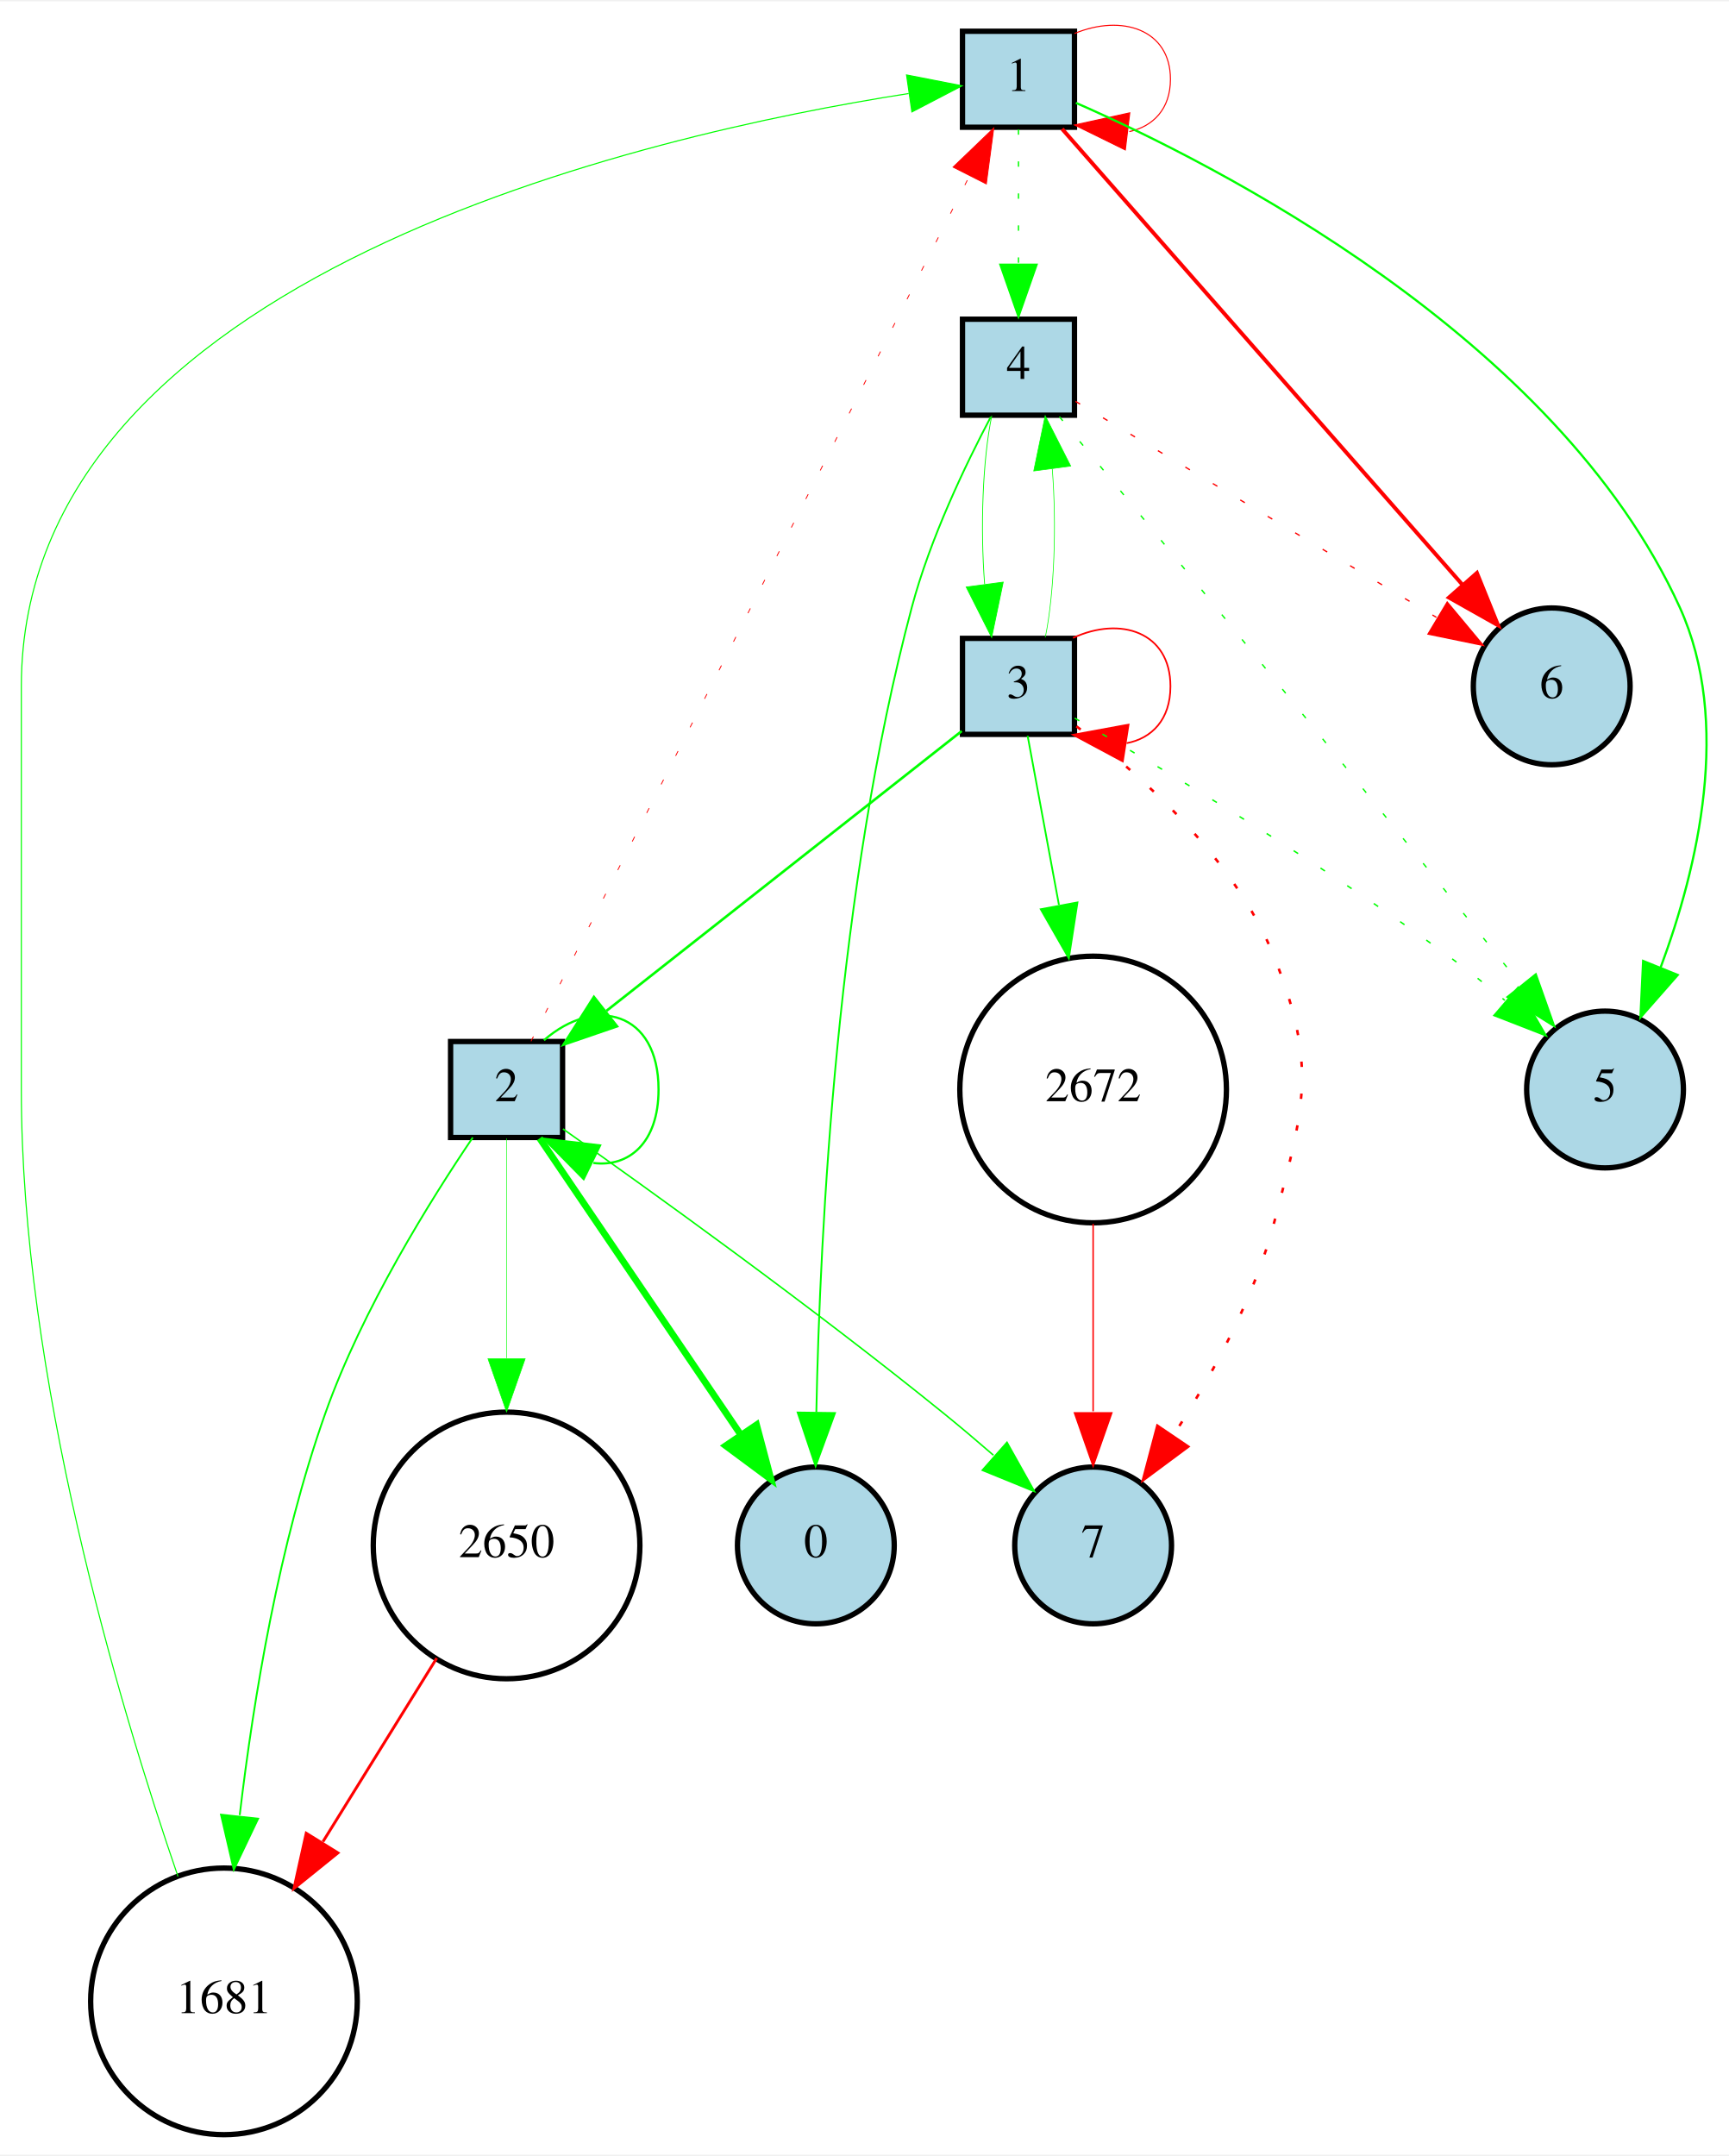
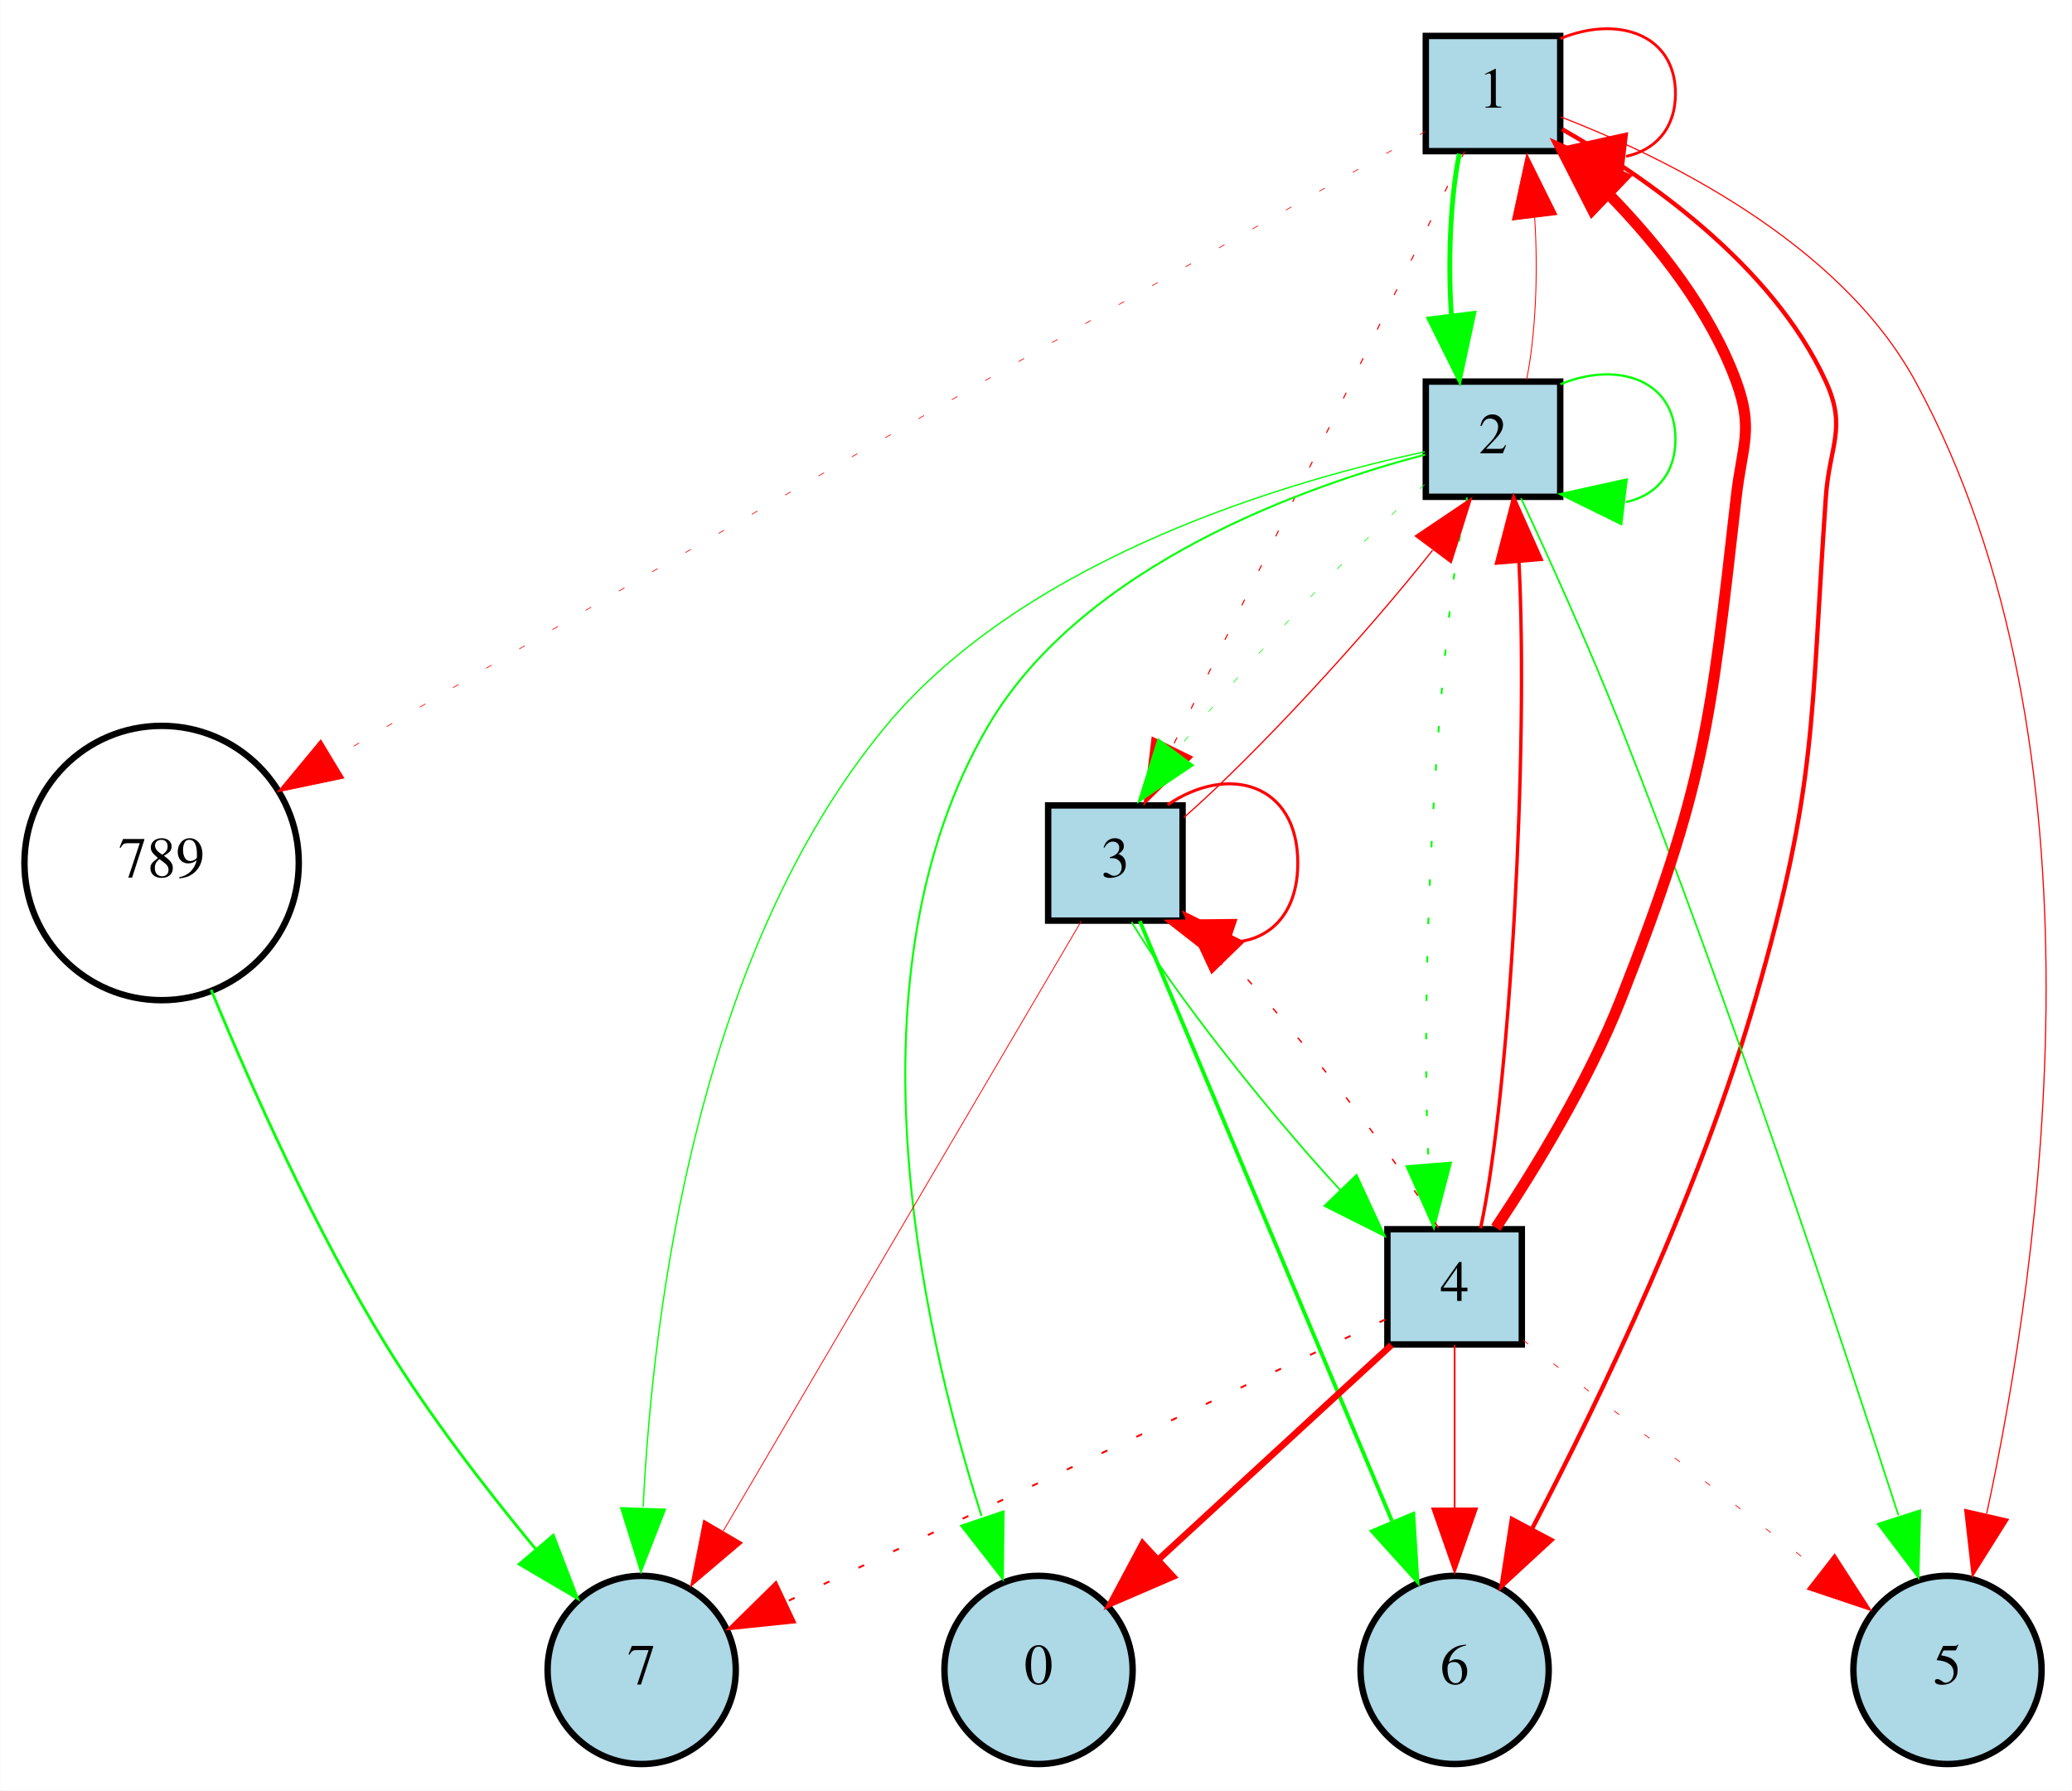
- <svg xmlns="http://www.w3.org/2000/svg" width="324pt" height="404pt" viewBox="0.00 0.00 324.24 403.81">
-   <g id="graph0" class="graph" transform="scale(1 1) rotate(0) translate(4 399.806)">
-     <polygon fill="#ffffff" stroke="transparent" points="-4,4 -4,-399.806 320.243,-399.806 320.243,4 -4,4" />
+ <svg xmlns="http://www.w3.org/2000/svg" width="324pt" height="280pt" viewBox="0.00 0.00 323.63 279.74">
+   <g id="graph0" class="graph" transform="scale(1 1) rotate(0) translate(4 275.74)">
+     <polygon fill="#ffffff" stroke="transparent" points="-4,4 -4,-275.74 319.631,-275.74 319.631,4 -4,4" />
    <g id="node1" class="node">
-       <polygon fill="#add8e6" stroke="#000000" points="197.5,-394.191 176.5,-394.191 176.5,-376.191 197.5,-376.191 197.5,-394.191" />
-       <text text-anchor="middle" x="187" y="-382.991" font-family="Times,serif" font-size="9.00" fill="#000000">1</text>
+       <polygon fill="#add8e6" stroke="#000000" points="239.713,-270.125 218.713,-270.125 218.713,-252.125 239.713,-252.125 239.713,-270.125" />
+       <text text-anchor="middle" x="229.213" y="-258.925" font-family="Times,serif" font-size="9.00" fill="#000000">1</text>
+     </g>
+     <g id="edge15" class="edge">
+       <path fill="none" stroke="#ff0000" stroke-width=".438" d="M239.736,-269.705C248.528,-273.372 257.713,-270.512 257.713,-261.125 257.713,-255.552 254.475,-252.279 250.004,-251.308" />
+       <polygon fill="#ff0000" stroke="#ff0000" stroke-width=".438" points="249.246,-247.874 239.736,-252.545 250.083,-254.823 249.246,-247.874" />
+     </g>
+     <g id="node2" class="node">
+       <polygon fill="#add8e6" stroke="#000000" points="239.713,-216.125 218.713,-216.125 218.713,-198.125 239.713,-198.125 239.713,-216.125" />
+       <text text-anchor="middle" x="229.213" y="-204.925" font-family="Times,serif" font-size="9.00" fill="#000000">2</text>
+     </g>
+     <g id="edge6" class="edge">
+       <path fill="none" stroke="#00ff00" stroke-width=".753" d="M223.946,-251.719C222.551,-244.75 222.14,-235.011 222.714,-226.412" />
+       <polygon fill="#00ff00" stroke="#00ff00" stroke-width=".753" points="226.195,-226.781 223.968,-216.423 219.25,-225.909 226.195,-226.781" />
+     </g>
+     <g id="node3" class="node">
+       <polygon fill="#add8e6" stroke="#000000" points="180.713,-149.912 159.713,-149.912 159.713,-131.912 180.713,-131.912 180.713,-149.912" />
+       <text text-anchor="middle" x="170.213" y="-138.712" font-family="Times,serif" font-size="9.00" fill="#000000">3</text>
+     </g>
+     <g id="edge18" class="edge">
+       <path fill="none" stroke="#ff0000" stroke-width=".175" stroke-dasharray="1,5" d="M224.779,-252.089C215.126,-232.422 192.05,-185.404 179.214,-159.251" />
+       <polygon fill="#ff0000" stroke="#ff0000" stroke-width=".175" points="182.247,-157.487 174.699,-150.052 175.963,-160.571 182.247,-157.487" />
+     </g>
+     <g id="node6" class="node">
+       <ellipse fill="#add8e6" stroke="#000000" cx="300.213" cy="-14.849" rx="14.7" ry="14.7" />
+       <text text-anchor="middle" x="300.213" y="-12.649" font-family="Times,serif" font-size="9.00" fill="#000000">5</text>
+     </g>
+     <g id="edge10" class="edge">
+       <path fill="none" stroke="#ff0000" stroke-width=".182" d="M239.798,-257.477C255.187,-251.537 283.21,-238.17 295.213,-216.125 326.219,-159.181 314.917,-79.084 306.34,-39.284" />
+       <polygon fill="#ff0000" stroke="#ff0000" stroke-width=".182" points="309.722,-38.372 304.084,-29.402 302.898,-39.93 309.722,-38.372" />
+     </g>
+     <g id="node7" class="node">
+       <ellipse fill="#add8e6" stroke="#000000" cx="223.213" cy="-14.849" rx="14.7" ry="14.7" />
+       <text text-anchor="middle" x="223.213" y="-12.649" font-family="Times,serif" font-size="9.00" fill="#000000">6</text>
+     </g>
+     <g id="edge26" class="edge">
+       <path fill="none" stroke="#ff0000" stroke-width=".674" d="M240.019,-255.551C252.614,-248.371 272.776,-234.584 281.213,-216.125 284.539,-208.849 281.77,-206.106 281.213,-198.125 278.763,-163.013 279.953,-153.521 270.213,-119.698 261.635,-89.911 246.154,-57.654 235.311,-36.901" />
+       <polygon fill="#ff0000" stroke="#ff0000" stroke-width=".674" points="238.341,-35.145 230.554,-27.962 232.162,-38.434 238.341,-35.145" />
+     </g>
+     <g id="node9" class="node">
+       <ellipse fill="#ffffff" stroke="#000000" cx="21.213" cy="-140.912" rx="21.429" ry="21.429" />
+       <text text-anchor="middle" x="21.213" y="-138.712" font-family="Times,serif" font-size="9.00" fill="#000000">789</text>
+     </g>
+     <g id="edge5" class="edge">
+       <path fill="none" stroke="#ff0000" stroke-width=".11" stroke-dasharray="1,5" d="M218.628,-255.19C191.504,-239.954 117.337,-198.13 56.213,-162.125 53.544,-160.553 50.77,-158.901 48.002,-157.242" />
+       <polygon fill="#ff0000" stroke="#ff0000" stroke-width=".11" points="49.697,-154.177 39.327,-152.009 46.081,-160.171 49.697,-154.177" />
+     </g>
+     <g id="edge7" class="edge">
+       <path fill="none" stroke="#ff0000" stroke-width=".139" d="M234.458,-216.423C235.864,-223.363 236.285,-233.094 235.721,-241.704" />
+       <polygon fill="#ff0000" stroke="#ff0000" stroke-width=".139" points="232.237,-241.364 234.48,-251.719 239.183,-242.225 232.237,-241.364" />
+     </g>
+     <g id="edge3" class="edge">
+       <path fill="none" stroke="#00ff00" stroke-width=".352" d="M239.736,-215.705C248.528,-219.372 257.713,-216.512 257.713,-207.125 257.713,-201.552 254.475,-198.279 250.004,-197.308" />
+       <polygon fill="#00ff00" stroke="#00ff00" stroke-width=".352" points="249.246,-193.874 239.736,-198.545 250.083,-200.823 249.246,-193.874" />
+     </g>
+     <g id="edge21" class="edge">
+       <path fill="none" stroke="#00ff00" stroke-width=".107" stroke-dasharray="1,5" d="M218.529,-200.039C207.294,-190.187 190.56,-172.029 179.784,-158.425" />
+       <polygon fill="#00ff00" stroke="#00ff00" stroke-width=".107" points="182.476,-156.182 173.681,-150.275 176.874,-160.378 182.476,-156.182" />
+     </g>
+     <g id="node4" class="node">
+       <polygon fill="#add8e6" stroke="#000000" points="233.713,-83.698 212.713,-83.698 212.713,-65.698 233.713,-65.698 233.713,-83.698" />
+       <text text-anchor="middle" x="223.213" y="-72.499" font-family="Times,serif" font-size="9.00" fill="#000000">4</text>
+     </g>
+     <g id="edge23" class="edge">
+       <path fill="none" stroke="#00ff00" stroke-width=".289" stroke-dasharray="1,5" d="M225.169,-198.023C220.534,-176.666 217.668,-122.958 219.157,-93.969" />
+       <polygon fill="#00ff00" stroke="#00ff00" stroke-width=".289" points="222.656,-94.117 219.986,-83.864 215.68,-93.545 222.656,-94.117" />
+     </g>
+     <g id="node5" class="node">
+       <ellipse fill="#add8e6" stroke="#000000" cx="158.213" cy="-14.849" rx="14.7" ry="14.7" />
+       <text text-anchor="middle" x="158.213" y="-12.649" font-family="Times,serif" font-size="9.00" fill="#000000">0</text>
    </g>
    <g id="edge4" class="edge">
-       <path fill="none" stroke="#ff0000" stroke-width=".198" d="M197.523,-393.771C206.314,-397.438 215.5,-394.578 215.5,-385.191 215.5,-379.618 212.262,-376.345 207.79,-375.374" />
-       <polygon fill="#ff0000" stroke="#ff0000" stroke-width=".198" points="207.033,-371.94 197.523,-376.611 207.87,-378.889 207.033,-371.94" />
+       <path fill="none" stroke="#00ff00" stroke-width=".307" d="M218.609,-204.717C200.74,-200.023 165.125,-187.78 150.213,-162.125 127.883,-123.706 139.504,-69.697 149.307,-38.889" />
+       <polygon fill="#00ff00" stroke="#00ff00" stroke-width=".307" points="152.755,-39.617 152.64,-29.023 146.124,-37.377 152.755,-39.617" />
    </g>
-     <g id="node4" class="node">
-       <polygon fill="#add8e6" stroke="#000000" points="197.5,-340.191 176.5,-340.191 176.5,-322.191 197.5,-322.191 197.5,-340.191" />
-       <text text-anchor="middle" x="187" y="-328.991" font-family="Times,serif" font-size="9.00" fill="#000000">4</text>
+     <g id="edge17" class="edge">
+       <path fill="none" stroke="#00ff00" stroke-width=".262" d="M233.582,-197.914C237.799,-188.887 244.256,-174.69 249.213,-162.125 266.106,-119.308 283.068,-68.365 292.548,-39.001" />
+       <polygon fill="#00ff00" stroke="#00ff00" stroke-width=".262" points="295.965,-39.805 295.688,-29.214 289.3,-37.666 295.965,-39.805" />
+     </g>
+     <g id="node8" class="node">
+       <ellipse fill="#add8e6" stroke="#000000" cx="96.213" cy="-14.849" rx="14.7" ry="14.7" />
+       <text text-anchor="middle" x="96.213" y="-12.649" font-family="Times,serif" font-size="9.00" fill="#000000">7</text>
+     </g>
+     <g id="edge12" class="edge">
+       <path fill="none" stroke="#00ff00" stroke-width=".205" d="M218.554,-205.159C198.809,-200.944 156.53,-189.139 134.213,-162.125 105.178,-126.978 98.022,-72.255 96.441,-40.345" />
+       <polygon fill="#00ff00" stroke="#00ff00" stroke-width=".205" points="99.93,-39.952 96.087,-30.079 92.934,-40.193 99.93,-39.952" />
+     </g>
+     <g id="edge19" class="edge">
+       <path fill="none" stroke="#ff0000" stroke-width=".197" d="M180.916,-148.013C192.196,-157.909 209.007,-176.16 219.772,-189.775" />
+       <polygon fill="#ff0000" stroke="#ff0000" stroke-width=".197" points="217.066,-192.001 225.855,-197.918 222.674,-187.812 217.066,-192.001" />
+     </g>
+     <g id="edge14" class="edge">
+       <path fill="none" stroke="#ff0000" stroke-width=".466" d="M178.382,-149.997C187.802,-156.444 198.713,-153.416 198.713,-140.912 198.713,-132.706 194.014,-128.581 188.121,-128.537" />
+       <polygon fill="#ff0000" stroke="#ff0000" stroke-width=".466" points="186.736,-125.311 178.382,-131.827 188.977,-131.942 186.736,-125.311" />
+     </g>
+     <g id="edge24" class="edge">
+       <path fill="none" stroke="#00ff00" stroke-width=".265" d="M172.738,-131.705C179.227,-120.876 193.432,-102.742 205.323,-89.835" />
+       <polygon fill="#00ff00" stroke="#00ff00" stroke-width=".265" points="207.898,-92.207 212.337,-82.587 202.868,-87.339 207.898,-92.207" />
+     </g>
+     <g id="edge1" class="edge">
+       <path fill="none" stroke="#00ff00" stroke-width=".595" d="M174.025,-131.846C182.185,-112.437 201.563,-66.346 213.416,-38.153" />
+       <polygon fill="#00ff00" stroke="#00ff00" stroke-width=".595" points="216.758,-39.234 217.407,-28.659 210.305,-36.521 216.758,-39.234" />
+     </g>
+     <g id="edge16" class="edge">
+       <path fill="none" stroke="#ff0000" stroke-width=".132" d="M164.891,-131.846C153.28,-112.064 125.396,-64.563 108.95,-36.547" />
+       <polygon fill="#ff0000" stroke="#ff0000" stroke-width=".132" points="111.932,-34.714 103.852,-27.862 105.896,-38.258 111.932,-34.714" />
+     </g>
+     <g id="edge22" class="edge">
+       <path fill="none" stroke="#ff0000" stroke-width="1.723" d="M229.657,-83.937C235.533,-92.755 244.061,-106.6 249.213,-119.698 262.304,-152.979 263.188,-162.59 267.213,-198.125 268.114,-206.074 269.961,-208.612 267.213,-216.125 263.156,-227.217 255.025,-237.46 247.322,-245.362" />
+       <polygon fill="#ff0000" stroke="#ff0000" stroke-width="1.723" points="244.738,-242.99 239.928,-252.429 249.575,-248.05 244.738,-242.99" />
+     </g>
+     <g id="edge8" class="edge">
+       <path fill="none" stroke="#ff0000" stroke-width=".529" d="M227.271,-83.864C231.903,-105.286 234.762,-159.001 233.265,-187.941" />
+       <polygon fill="#ff0000" stroke="#ff0000" stroke-width=".529" points="229.768,-187.768 232.433,-198.023 236.744,-188.345 229.768,-187.768" />
    </g>
    <g id="edge20" class="edge">
-       <path fill="none" stroke="#00ff00" stroke-width=".251" stroke-dasharray="1,5" d="M187,-375.785C187,-368.893 187,-359.293 187,-350.765" />
-       <polygon fill="#00ff00" stroke="#00ff00" stroke-width=".251" points="190.5,-350.489 187,-340.489 183.5,-350.489 190.5,-350.489" />
+       <path fill="none" stroke="#ff0000" stroke-width=".221" stroke-dasharray="1,5" d="M220.694,-83.896C214.156,-94.811 199.771,-113.153 187.821,-126.081" />
+       <polygon fill="#ff0000" stroke="#ff0000" stroke-width=".221" points="185.248,-123.707 180.787,-133.316 190.267,-128.586 185.248,-123.707" />
    </g>
-     <g id="node6" class="node">
-       <ellipse fill="#add8e6" stroke="#000000" cx="297" cy="-195.744" rx="14.7" ry="14.7" />
-       <text text-anchor="middle" x="297" y="-193.544" font-family="Times,serif" font-size="9.00" fill="#000000">5</text>
-     </g>
-     <g id="edge8" class="edge">
-       <path fill="none" stroke="#00ff00" stroke-width=".414" d="M197.765,-380.763C223.437,-369.517 287.834,-337.088 311,-286.191 320.82,-264.615 314.44,-237.47 307.406,-218.573" />
-       <polygon fill="#00ff00" stroke="#00ff00" stroke-width=".414" points="310.636,-217.222 303.641,-209.264 304.146,-219.847 310.636,-217.222" />
-     </g>
-     <g id="node7" class="node">
-       <ellipse fill="#add8e6" stroke="#000000" cx="287" cy="-271.342" rx="14.7" ry="14.7" />
-       <text text-anchor="middle" x="287" y="-269.142" font-family="Times,serif" font-size="9.00" fill="#000000">6</text>
-     </g>
-     <g id="edge23" class="edge">
-       <path fill="none" stroke="#ff0000" stroke-width=".728" d="M195.183,-375.874C211.528,-357.266 248.503,-315.17 270.217,-290.449" />
-       <polygon fill="#ff0000" stroke="#ff0000" stroke-width=".728" points="272.974,-292.614 276.944,-282.791 267.715,-287.994 272.974,-292.614" />
-     </g>
-     <g id="node2" class="node">
-       <polygon fill="#add8e6" stroke="#000000" points="101.5,-204.744 80.5,-204.744 80.5,-186.744 101.5,-186.744 101.5,-204.744" />
-       <text text-anchor="middle" x="91" y="-193.544" font-family="Times,serif" font-size="9.00" fill="#000000">2</text>
-     </g>
-     <g id="edge14" class="edge">
-       <path fill="none" stroke="#ff0000" stroke-width=".158" stroke-dasharray="1,5" d="M95.584,-204.789C110.47,-234.166 157.655,-327.282 177.771,-366.978" />
-       <polygon fill="#ff0000" stroke="#ff0000" stroke-width=".158" points="174.727,-368.715 182.37,-376.053 180.972,-365.551 174.727,-368.715" />
-     </g>
-     <g id="edge3" class="edge">
-       <path fill="none" stroke="#00ff00" stroke-width=".41" d="M98.012,-204.981C107.67,-213.421 119.5,-210.341 119.5,-195.744 119.5,-185.708 113.909,-181.116 107.276,-181.969" />
-       <polygon fill="#00ff00" stroke="#00ff00" stroke-width=".41" points="105.453,-178.964 98.012,-186.506 108.532,-185.25 105.453,-178.964" />
-     </g>
-     <g id="node5" class="node">
-       <ellipse fill="#add8e6" stroke="#000000" cx="149" cy="-110.246" rx="14.7" ry="14.7" />
-       <text text-anchor="middle" x="149" y="-108.046" font-family="Times,serif" font-size="9.00" fill="#000000">0</text>
+     <g id="edge11" class="edge">
+       <path fill="none" stroke="#ff0000" stroke-width="1.024" d="M213.341,-65.609C203.761,-56.788 188.973,-43.172 177.125,-32.262" />
+       <polygon fill="#ff0000" stroke="#ff0000" stroke-width="1.024" points="179.219,-29.432 169.491,-25.234 174.477,-34.582 179.219,-29.432" />
    </g>
    <g id="edge2" class="edge">
-       <path fill="none" stroke="#00ff00" stroke-width="1.258" d="M97.207,-186.594C106.116,-173.461 122.778,-148.9 134.802,-131.175" />
-       <polygon fill="#00ff00" stroke="#00ff00" stroke-width="1.258" points="137.884,-132.867 140.601,-122.627 132.091,-128.938 137.884,-132.867" />
-     </g>
-     <g id="node8" class="node">
-       <ellipse fill="#add8e6" stroke="#000000" cx="201" cy="-110.246" rx="14.7" ry="14.7" />
-       <text text-anchor="middle" x="201" y="-108.046" font-family="Times,serif" font-size="9.00" fill="#000000">7</text>
-     </g>
-     <g id="edge10" class="edge">
-       <path fill="none" stroke="#00ff00" stroke-width=".283" d="M101.574,-188.353C117.407,-177.188 148.079,-155.177 173,-134.995 176.053,-132.522 179.229,-129.834 182.299,-127.171" />
-       <polygon fill="#00ff00" stroke="#00ff00" stroke-width=".283" points="184.844,-129.592 190.018,-120.346 180.208,-124.348 184.844,-129.592" />
-     </g>
-     <g id="node10" class="node">
-       <ellipse fill="#ffffff" stroke="#000000" cx="38" cy="-24.749" rx="25" ry="25" />
-       <text text-anchor="middle" x="38" y="-22.549" font-family="Times,serif" font-size="9.00" fill="#000000">1681</text>
-     </g>
-     <g id="edge6" class="edge">
-       <path fill="none" stroke="#00ff00" stroke-width=".339" d="M84.662,-186.743C76.903,-175.277 63.941,-154.59 57,-134.995 48.361,-110.609 43.568,-81.752 40.958,-59.68" />
-       <polygon fill="#00ff00" stroke="#00ff00" stroke-width=".339" points="44.405,-59.002 39.845,-49.438 37.446,-59.758 44.405,-59.002" />
-     </g>
-     <g id="node11" class="node">
-       <ellipse fill="#ffffff" stroke="#000000" cx="91" cy="-110.246" rx="25" ry="25" />
-       <text text-anchor="middle" x="91" y="-108.046" font-family="Times,serif" font-size="9.00" fill="#000000">2650</text>
-     </g>
-     <g id="edge15" class="edge">
-       <path fill="none" stroke="#00ff00" stroke-width=".106" d="M91,-186.594C91,-176.724 91,-160.398 91,-145.371" />
-       <polygon fill="#00ff00" stroke="#00ff00" stroke-width=".106" points="94.5,-145.27 91,-135.27 87.5,-145.27 94.5,-145.27" />
-     </g>
-     <g id="node3" class="node">
-       <polygon fill="#add8e6" stroke="#000000" points="197.5,-280.342 176.5,-280.342 176.5,-262.342 197.5,-262.342 197.5,-280.342" />
-       <text text-anchor="middle" x="187" y="-269.142" font-family="Times,serif" font-size="9.00" fill="#000000">3</text>
-     </g>
-     <g id="edge18" class="edge">
-       <path fill="none" stroke="#00ff00" stroke-width=".478" d="M176.359,-262.962C160.285,-250.304 129.582,-226.126 109.714,-210.481" />
-       <polygon fill="#00ff00" stroke="#00ff00" stroke-width=".478" points="111.71,-207.597 101.688,-204.16 107.379,-213.097 111.71,-207.597" />
+       <path fill="none" stroke="#ff0000" stroke-width=".119" stroke-dasharray="1,5" d="M233.92,-66.377C245.872,-57.087 265.476,-41.849 280.273,-30.348" />
+       <polygon fill="#ff0000" stroke="#ff0000" stroke-width=".119" points="282.587,-32.982 288.335,-24.082 278.291,-27.455 282.587,-32.982" />
    </g>
    <g id="edge13" class="edge">
-       <path fill="none" stroke="#ff0000" stroke-width=".312" d="M197.227,-280.422C206.107,-284.564 215.5,-281.537 215.5,-271.342 215.5,-265.129 212.012,-261.578 207.278,-260.689" />
-       <polygon fill="#ff0000" stroke="#ff0000" stroke-width=".312" points="206.566,-257.258 197.227,-262.262 207.648,-264.174 206.566,-257.258" />
-     </g>
-     <g id="edge21" class="edge">
-       <path fill="none" stroke="#00ff00" stroke-width=".124" d="M192.027,-280.517C193.736,-288.895 194.174,-301.547 193.339,-312.112" />
-       <polygon fill="#00ff00" stroke="#00ff00" stroke-width=".124" points="189.86,-311.727 192.009,-322.101 196.799,-312.651 189.86,-311.727" />
-     </g>
-     <g id="edge11" class="edge">
-       <path fill="none" stroke="#00ff00" stroke-width=".266" stroke-dasharray="1,5" d="M197.547,-265.387C213.317,-256.336 243.779,-238.284 268,-220.492 271.384,-218.007 274.872,-215.233 278.204,-212.467" />
-       <polygon fill="#00ff00" stroke="#00ff00" stroke-width=".266" points="280.7,-214.938 286.019,-205.775 276.147,-209.621 280.7,-214.938" />
-     </g>
-     <g id="edge7" class="edge">
-       <path fill="none" stroke="#ff0000" stroke-width=".475" stroke-dasharray="1,5" d="M197.867,-263.85C209.584,-255.041 227.557,-239.22 235,-220.492 243.125,-200.049 240.552,-192.282 235,-170.995 231.283,-156.742 223.399,-142.291 216.158,-131.062" />
-       <polygon fill="#ff0000" stroke="#ff0000" stroke-width=".475" points="218.839,-128.778 210.333,-122.462 213.043,-132.704 218.839,-128.778" />
-     </g>
-     <g id="node9" class="node">
-       <ellipse fill="#ffffff" stroke="#000000" cx="201" cy="-195.744" rx="25" ry="25" />
-       <text text-anchor="middle" x="201" y="-193.544" font-family="Times,serif" font-size="9.00" fill="#000000">2672</text>
-     </g>
-     <g id="edge12" class="edge">
-       <path fill="none" stroke="#00ff00" stroke-width=".329" d="M188.717,-262.072C190.196,-254.082 192.429,-242.027 194.586,-230.376" />
-       <polygon fill="#00ff00" stroke="#00ff00" stroke-width=".329" points="198.063,-230.824 196.442,-220.353 191.18,-229.549 198.063,-230.824" />
-     </g>
-     <g id="edge16" class="edge">
-       <path fill="none" stroke="#00ff00" stroke-width=".148" d="M181.991,-322.101C180.273,-313.752 179.826,-301.108 180.652,-290.528" />
-       <polygon fill="#00ff00" stroke="#00ff00" stroke-width=".148" points="184.135,-290.889 181.973,-280.517 177.195,-289.973 184.135,-290.889" />
+       <path fill="none" stroke="#ff0000" stroke-width=".277" d="M223.213,-65.609C223.213,-58.84 223.213,-49.247 223.213,-40.221" />
+       <polygon fill="#ff0000" stroke="#ff0000" stroke-width=".277" points="226.713,-40.087 223.213,-30.087 219.713,-40.087 226.713,-40.087" />
    </g>
    <g id="edge9" class="edge">
-       <path fill="none" stroke="#00ff00" stroke-width=".335" d="M181.799,-321.856C177.106,-312.97 170.43,-299.079 167,-286.191 153.035,-233.712 149.774,-169.768 149.093,-135.248" />
-       <polygon fill="#00ff00" stroke="#00ff00" stroke-width=".335" points="152.591,-135.077 148.952,-125.126 145.592,-135.174 152.591,-135.077" />
+       <path fill="none" stroke="#ff0000" stroke-width=".296" stroke-dasharray="1,5" d="M212.385,-69.596C191.764,-59.878 146.459,-38.528 118.916,-25.548" />
+       <polygon fill="#ff0000" stroke="#ff0000" stroke-width=".296" points="120.188,-22.279 109.65,-21.182 117.204,-28.611 120.188,-22.279" />
    </g>
-     <g id="edge1" class="edge">
-       <path fill="none" stroke="#00ff00" stroke-width=".25" stroke-dasharray="1,5" d="M194.678,-321.903C202.178,-312.818 213.907,-298.581 224,-286.191 243.715,-261.99 266.258,-234.012 281.013,-215.658" />
-       <polygon fill="#00ff00" stroke="#00ff00" stroke-width=".25" points="284.049,-217.467 287.584,-207.479 278.592,-213.083 284.049,-217.467" />
-     </g>
-     <g id="edge17" class="edge">
-       <path fill="none" stroke="#ff0000" stroke-width=".239" stroke-dasharray="1,5" d="M197.702,-324.786C213.781,-315.163 244.508,-296.773 265.376,-284.283" />
-       <polygon fill="#ff0000" stroke="#ff0000" stroke-width=".239" points="267.399,-287.152 274.183,-279.013 263.804,-281.145 267.399,-287.152" />
-     </g>
-     <g id="edge22" class="edge">
-       <path fill="none" stroke="#ff0000" stroke-width=".268" d="M201,-170.554C201,-159.471 201,-146.482 201,-135.403" />
-       <polygon fill="#ff0000" stroke="#ff0000" stroke-width=".268" points="204.5,-135.102 201,-125.102 197.5,-135.102 204.5,-135.102" />
-     </g>
-     <g id="edge5" class="edge">
-       <path fill="none" stroke="#00ff00" stroke-width=".205" d="M29.377,-48.172C18.166,-80.779 0,-141.917 0,-195.744 0,-271.342 0,-271.342 0,-271.342 0,-348.566 117.787,-374.923 166.398,-382.513" />
-       <polygon fill="#00ff00" stroke="#00ff00" stroke-width=".205" points="166.012,-385.993 176.41,-383.96 167.014,-379.065 166.012,-385.993" />
-     </g>
-     <g id="edge19" class="edge">
-       <path fill="none" stroke="#ff0000" stroke-width=".531" d="M77.899,-89.112C71.465,-78.733 63.601,-66.047 56.561,-54.69" />
-       <polygon fill="#ff0000" stroke="#ff0000" stroke-width=".531" points="59.378,-52.592 51.134,-45.936 53.428,-56.28 59.378,-52.592" />
+     <g id="edge25" class="edge">
+       <path fill="none" stroke="#00ff00" stroke-width=".424" d="M28.948,-121.109C35.368,-105.558 45.204,-83.614 56.213,-65.698 63.057,-54.562 71.945,-43.042 79.604,-33.79" />
+       <polygon fill="#00ff00" stroke="#00ff00" stroke-width=".424" points="82.405,-35.898 86.198,-26.005 77.064,-31.373 82.405,-35.898" />
    </g>
  </g>
</svg>
